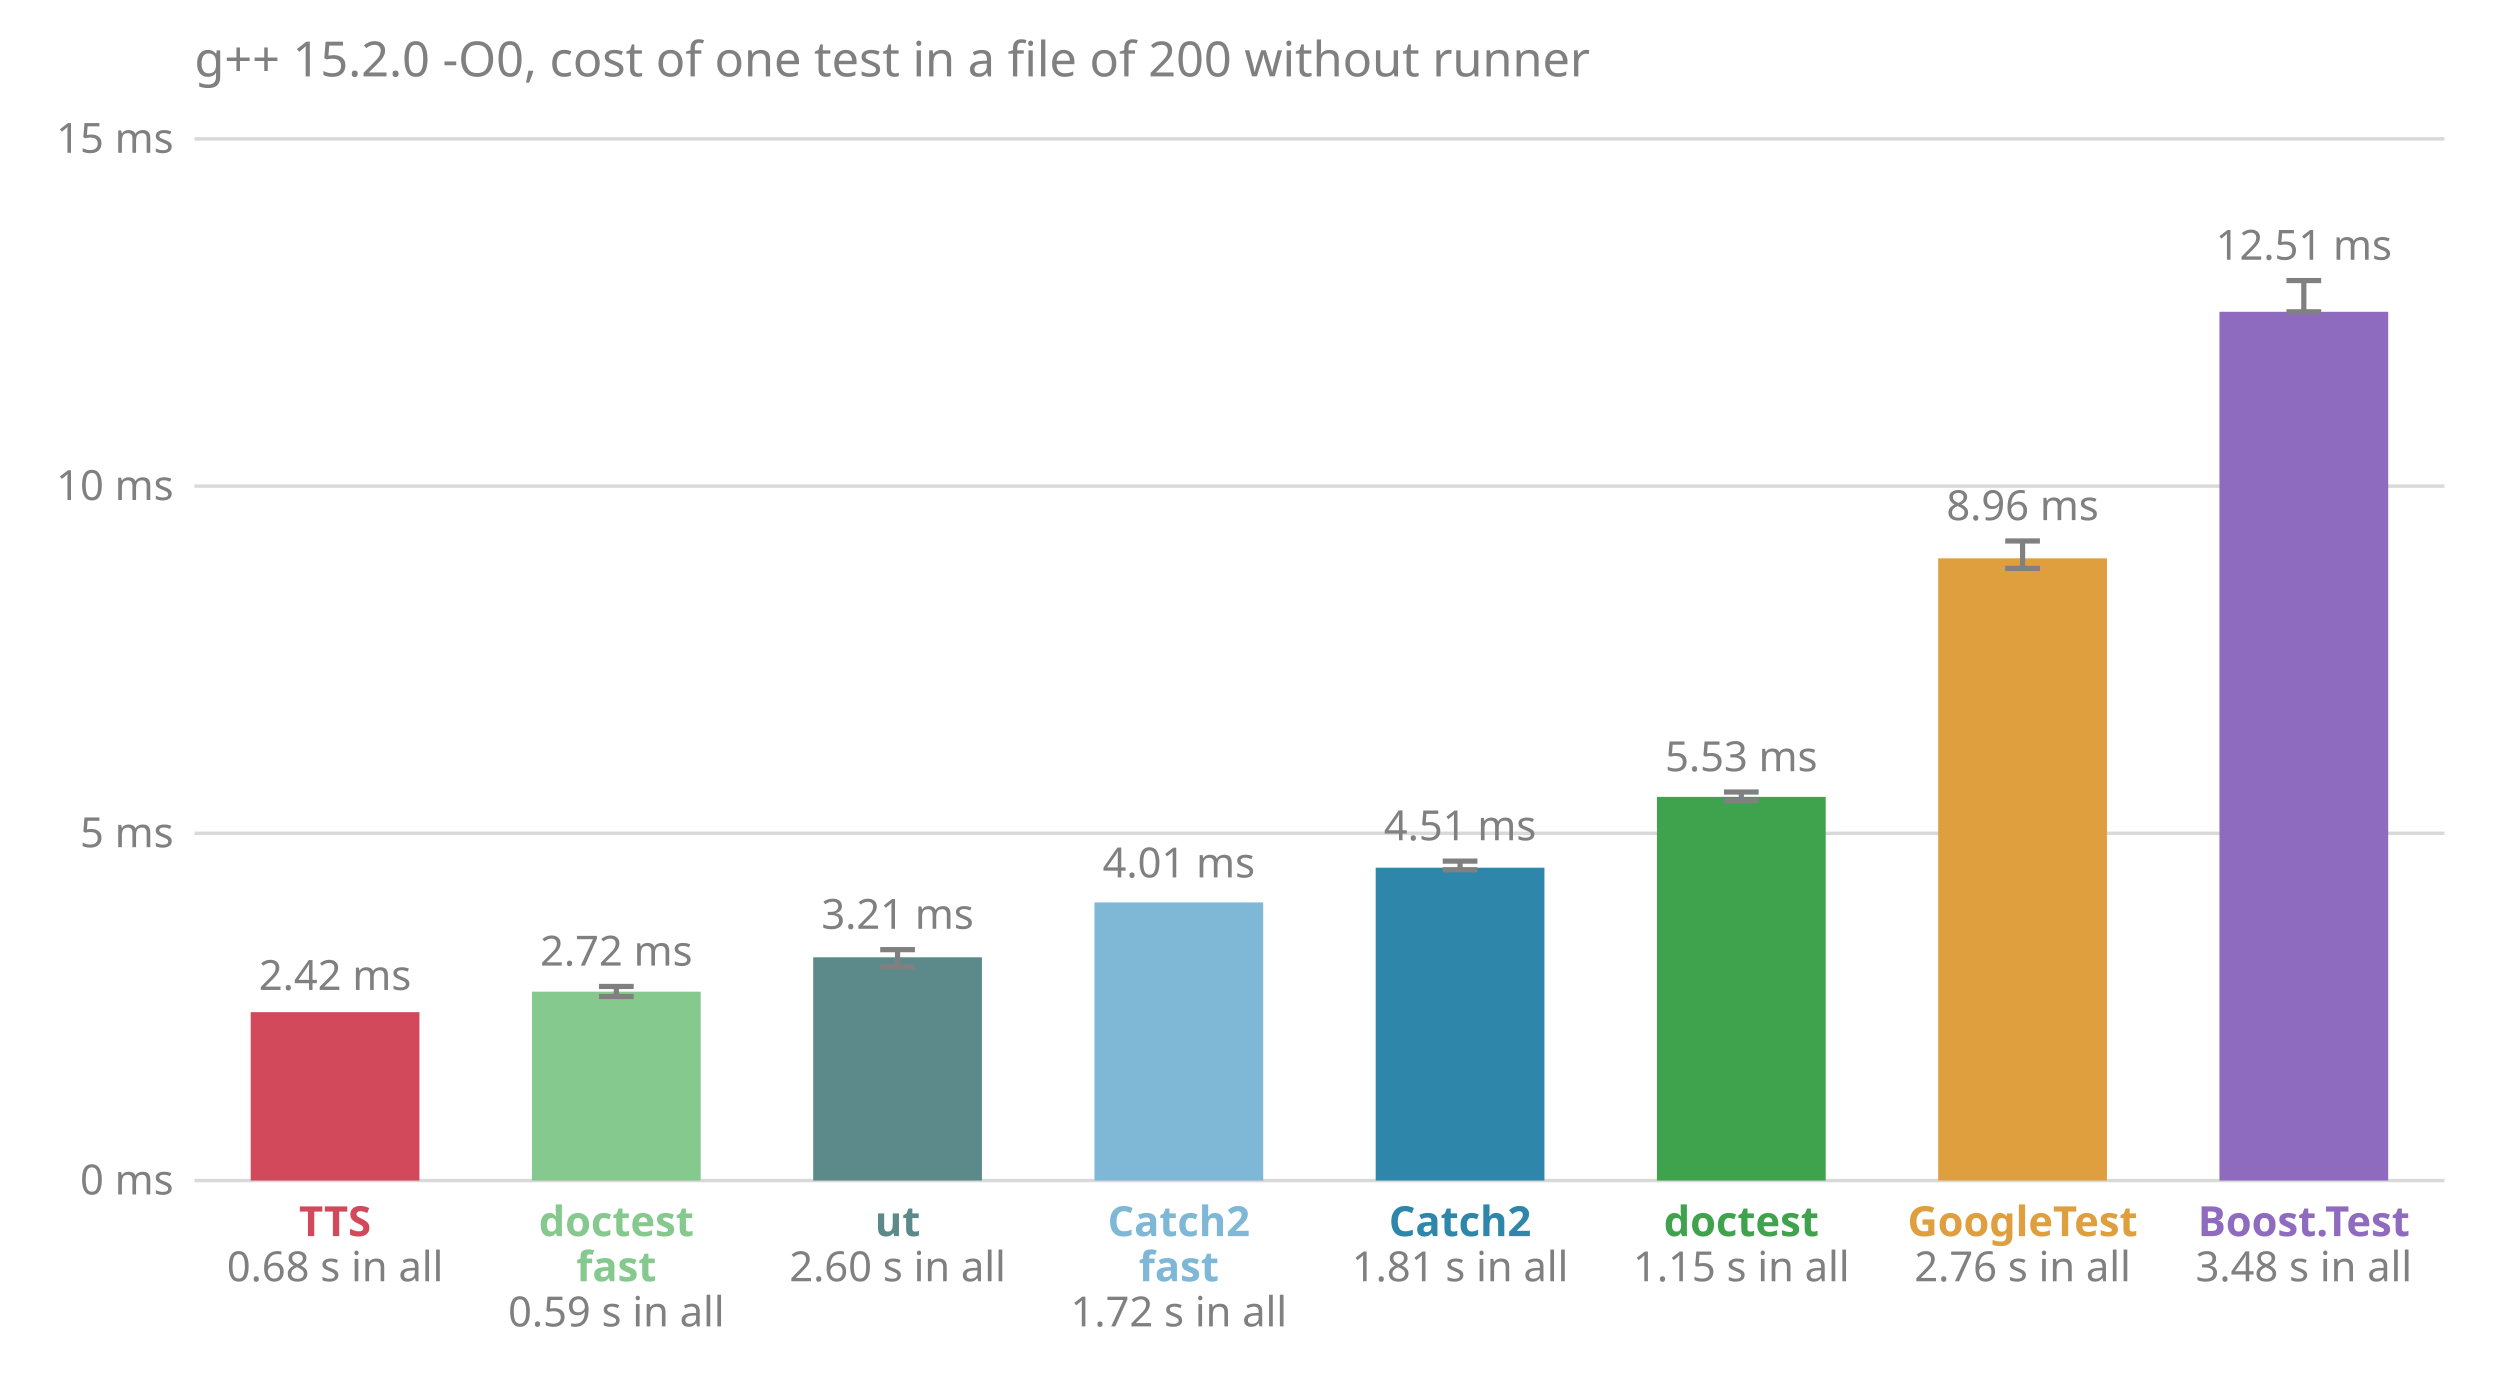
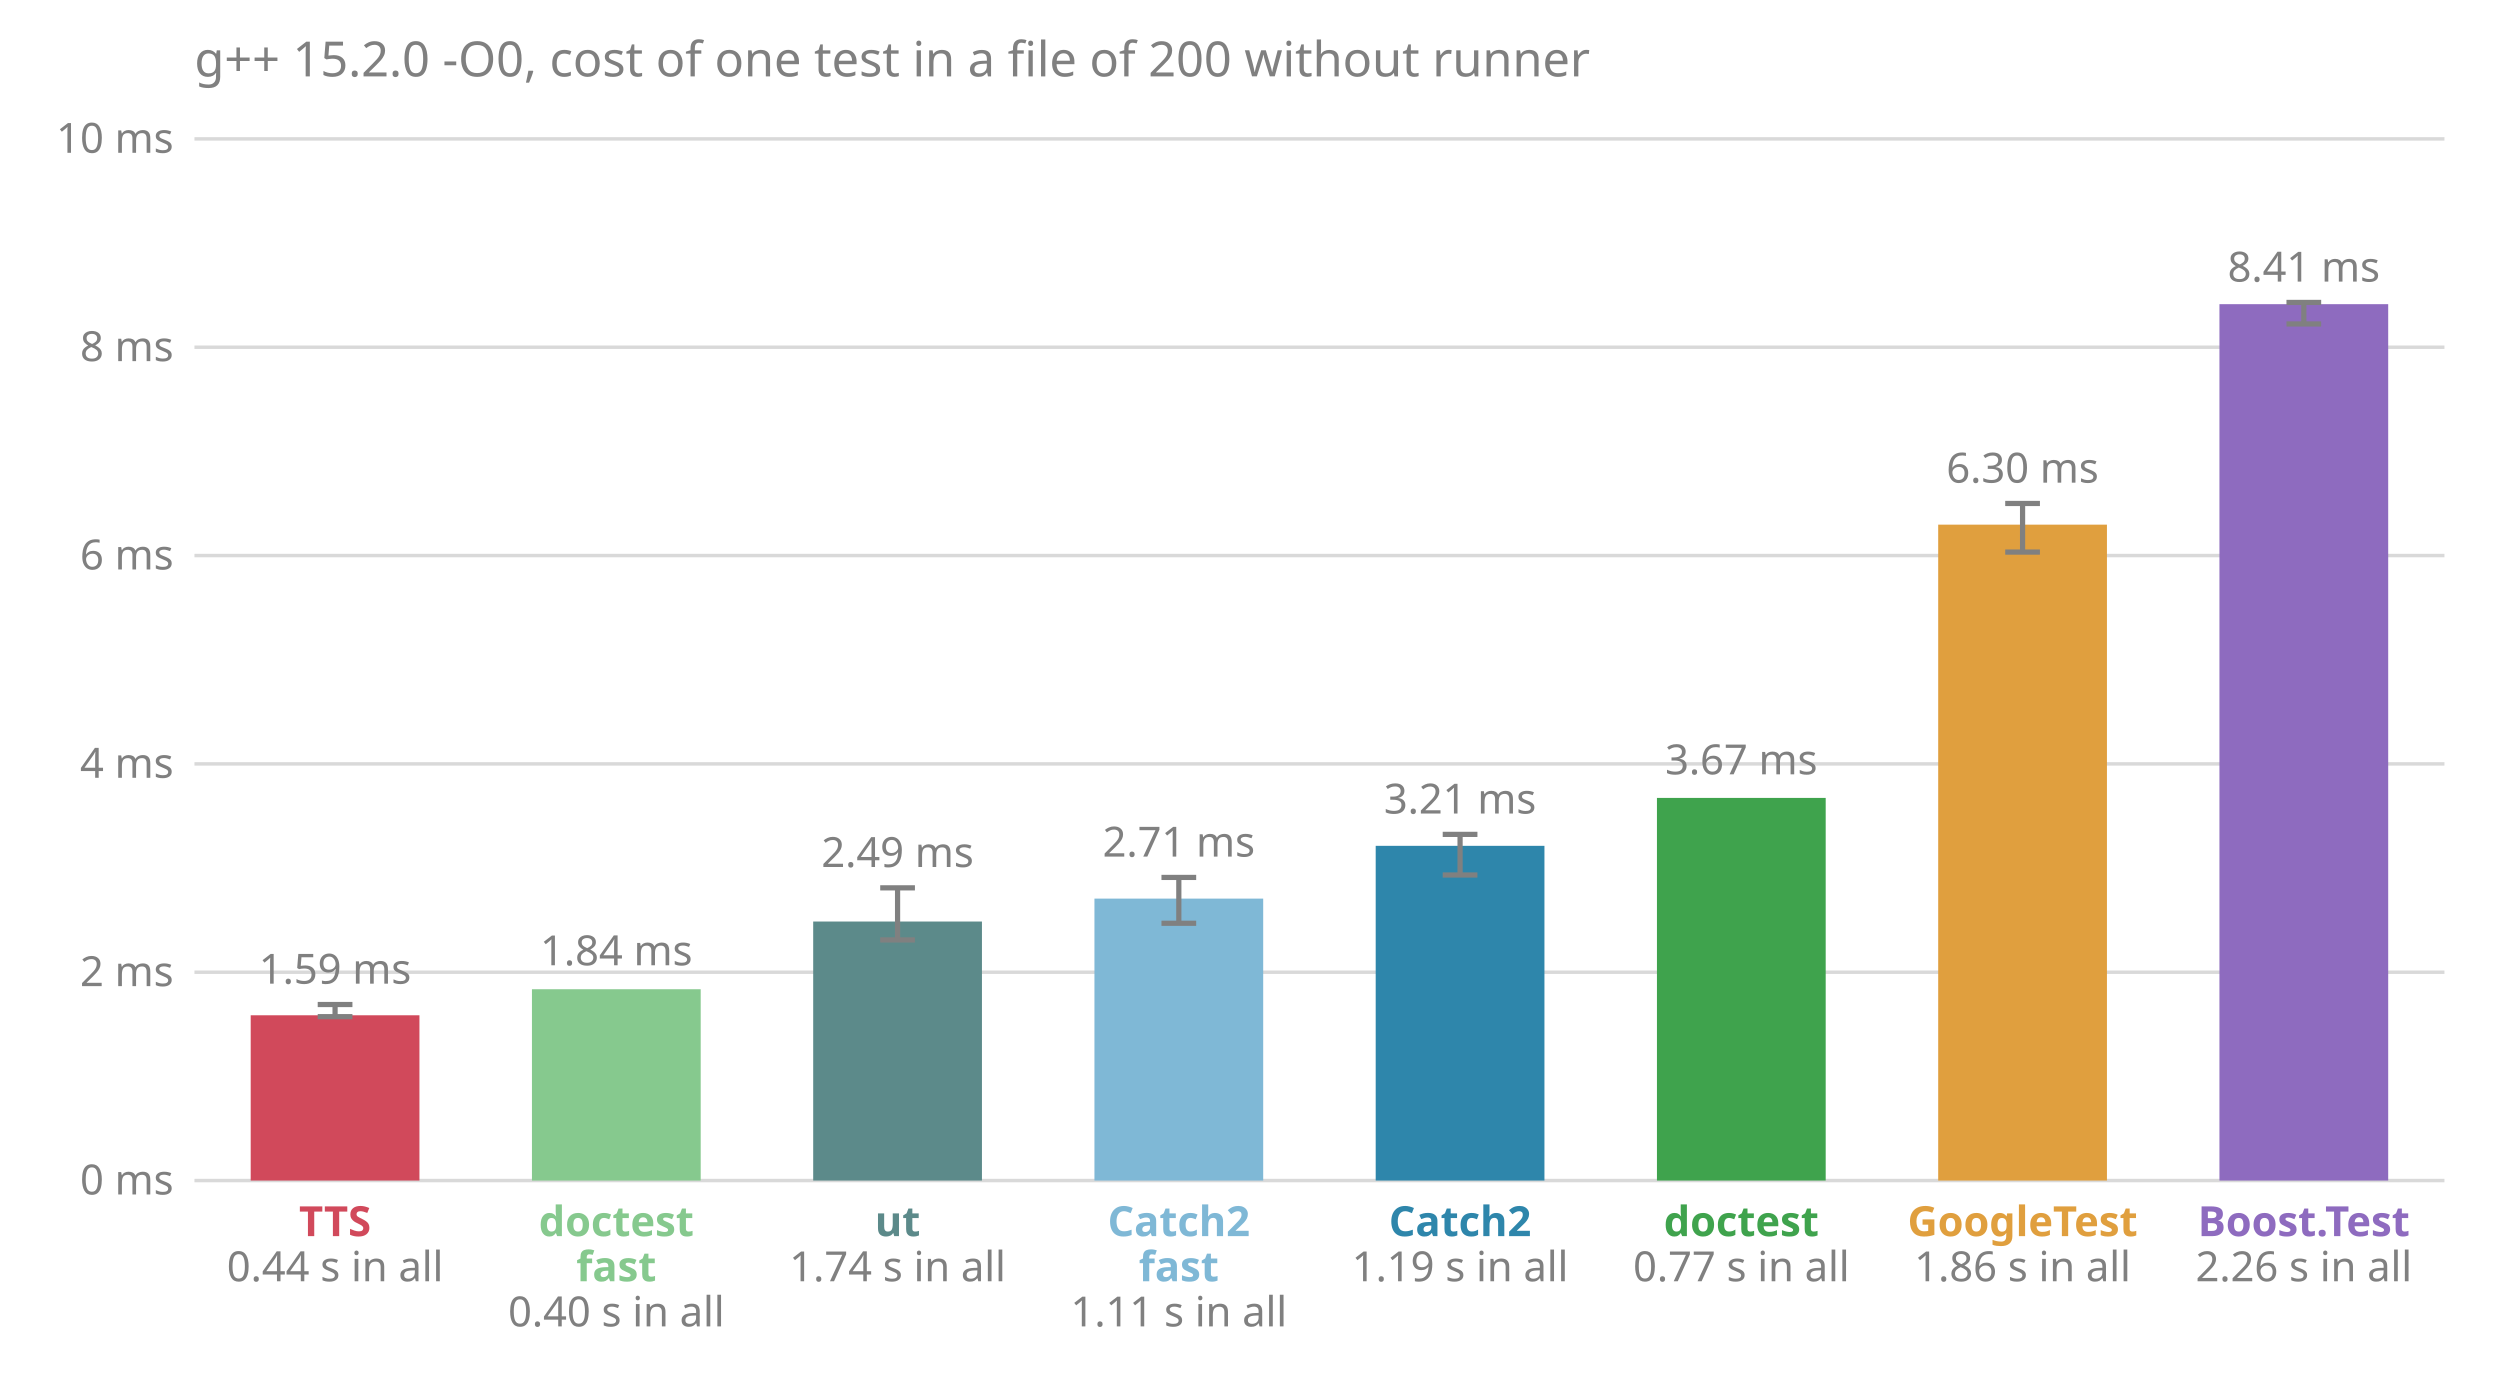
<svg xmlns="http://www.w3.org/2000/svg" viewBox="0 0 720 400" font-family="sans-serif" font-size="12">
  <text x="56.0" y="22.0" fill="#808080" font-size="14">g++ 15.2.0 -O0, cost of one test in a file of 200 without runner</text>
  <line x1="56.0" x2="704.0" y1="340.0" y2="340.0" stroke="#808080" stroke-opacity="0.3" />
  <text x="50.0" y="344.0" fill="#808080" text-anchor="end">0 ms</text>
-   <line x1="56.0" x2="704.0" y1="240.0" y2="240.0" stroke="#808080" stroke-opacity="0.3" />
-   <text x="50.0" y="244.0" fill="#808080" text-anchor="end">5 ms</text>
-   <line x1="56.0" x2="704.0" y1="140.0" y2="140.0" stroke="#808080" stroke-opacity="0.3" />
-   <text x="50.0" y="144.0" fill="#808080" text-anchor="end">10 ms</text>
+   <line x1="56.0" x2="704.0" y1="280.0" y2="280.0" stroke="#808080" stroke-opacity="0.3" />
+   <text x="50.0" y="284.0" fill="#808080" text-anchor="end">2 ms</text>
+   <line x1="56.0" x2="704.0" y1="220.0" y2="220.0" stroke="#808080" stroke-opacity="0.3" />
+   <text x="50.0" y="224.0" fill="#808080" text-anchor="end">4 ms</text>
+   <line x1="56.0" x2="704.0" y1="160.0" y2="160.0" stroke="#808080" stroke-opacity="0.3" />
+   <text x="50.0" y="164.0" fill="#808080" text-anchor="end">6 ms</text>
+   <line x1="56.0" x2="704.0" y1="100.0" y2="100.0" stroke="#808080" stroke-opacity="0.3" />
+   <text x="50.0" y="104.0" fill="#808080" text-anchor="end">8 ms</text>
  <line x1="56.0" x2="704.0" y1="40.0" y2="40.0" stroke="#808080" stroke-opacity="0.3" />
-   <text x="50.0" y="44.0" fill="#808080" text-anchor="end">15 ms</text>
-   <rect x="72.2" y="291.5" width="48.6" height="48.5" fill="#d1495b" />
-   <text x="96.5" y="285.1" fill="#808080" text-anchor="middle">2.42 ms</text>
+   <text x="50.0" y="44.0" fill="#808080" text-anchor="end">10 ms</text>
+   <rect x="72.2" y="292.4" width="48.6" height="47.6" fill="#d1495b" />
+   <line x1="96.5" x2="96.5" y1="292.8" y2="289.3" stroke="#808080" stroke-width="1.5" />
+   <line x1="91.5" x2="101.5" y1="292.8" y2="292.8" stroke="#808080" stroke-width="1.5" />
+   <line x1="91.5" x2="101.5" y1="289.3" y2="289.3" stroke="#808080" stroke-width="1.5" />
+   <text x="96.5" y="283.3" fill="#808080" text-anchor="middle">1.59 ms</text>
  <text x="96.5" y="356.0" fill="#d1495b" font-weight="bold" text-anchor="middle">TTS</text>
-   <text x="96.5" y="369.0" fill="#808080" text-anchor="middle">0.68 s in all</text>
-   <rect x="153.2" y="285.6" width="48.6" height="54.4" fill="#86c98e" />
-   <line x1="177.5" x2="177.5" y1="287.0" y2="284.1" stroke="#808080" stroke-width="1.5" />
-   <line x1="172.5" x2="182.5" y1="287.0" y2="287.0" stroke="#808080" stroke-width="1.5" />
-   <line x1="172.5" x2="182.5" y1="284.1" y2="284.1" stroke="#808080" stroke-width="1.5" />
-   <text x="177.5" y="278.1" fill="#808080" text-anchor="middle">2.72 ms</text>
+   <text x="96.5" y="369.0" fill="#808080" text-anchor="middle">0.44 s in all</text>
+   <rect x="153.2" y="284.9" width="48.6" height="55.1" fill="#86c98e" />
+   <text x="177.5" y="278.0" fill="#808080" text-anchor="middle">1.84 ms</text>
  <text x="177.5" y="356.0" fill="#86c98e" font-weight="bold" text-anchor="middle">doctest</text>
  <text x="177.5" y="369.0" fill="#86c98e" font-weight="bold" text-anchor="middle">fast</text>
-   <text x="177.5" y="382.0" fill="#808080" text-anchor="middle">0.59 s in all</text>
-   <rect x="234.2" y="275.7" width="48.6" height="64.3" fill="#5c8a8a" />
-   <line x1="258.5" x2="258.5" y1="278.5" y2="273.5" stroke="#808080" stroke-width="1.5" />
-   <line x1="253.5" x2="263.5" y1="278.5" y2="278.5" stroke="#808080" stroke-width="1.5" />
-   <line x1="253.5" x2="263.5" y1="273.5" y2="273.5" stroke="#808080" stroke-width="1.5" />
-   <text x="258.5" y="267.5" fill="#808080" text-anchor="middle">3.21 ms</text>
+   <text x="177.5" y="382.0" fill="#808080" text-anchor="middle">0.40 s in all</text>
+   <rect x="234.2" y="265.4" width="48.6" height="74.6" fill="#5c8a8a" />
+   <line x1="258.5" x2="258.5" y1="270.7" y2="255.7" stroke="#808080" stroke-width="1.5" />
+   <line x1="253.5" x2="263.5" y1="270.7" y2="270.7" stroke="#808080" stroke-width="1.5" />
+   <line x1="253.5" x2="263.5" y1="255.7" y2="255.7" stroke="#808080" stroke-width="1.5" />
+   <text x="258.5" y="249.7" fill="#808080" text-anchor="middle">2.49 ms</text>
  <text x="258.5" y="356.0" fill="#5c8a8a" font-weight="bold" text-anchor="middle">ut</text>
-   <text x="258.5" y="369.0" fill="#808080" text-anchor="middle">2.60 s in all</text>
-   <rect x="315.2" y="259.9" width="48.6" height="80.1" fill="#7fb8d6" />
-   <text x="339.5" y="252.7" fill="#808080" text-anchor="middle">4.01 ms</text>
+   <text x="258.5" y="369.0" fill="#808080" text-anchor="middle">1.74 s in all</text>
+   <rect x="315.2" y="258.8" width="48.6" height="81.2" fill="#7fb8d6" />
+   <line x1="339.5" x2="339.5" y1="265.9" y2="252.7" stroke="#808080" stroke-width="1.5" />
+   <line x1="334.5" x2="344.5" y1="265.9" y2="265.9" stroke="#808080" stroke-width="1.5" />
+   <line x1="334.5" x2="344.5" y1="252.7" y2="252.7" stroke="#808080" stroke-width="1.5" />
+   <text x="339.5" y="246.7" fill="#808080" text-anchor="middle">2.71 ms</text>
  <text x="339.5" y="356.0" fill="#7fb8d6" font-weight="bold" text-anchor="middle">Catch2</text>
  <text x="339.5" y="369.0" fill="#7fb8d6" font-weight="bold" text-anchor="middle">fast</text>
-   <text x="339.5" y="382.0" fill="#808080" text-anchor="middle">1.72 s in all</text>
-   <rect x="396.2" y="249.9" width="48.6" height="90.1" fill="#2e86ab" />
-   <line x1="420.5" x2="420.5" y1="250.5" y2="248.0" stroke="#808080" stroke-width="1.5" />
-   <line x1="415.5" x2="425.5" y1="250.5" y2="250.5" stroke="#808080" stroke-width="1.5" />
-   <line x1="415.5" x2="425.5" y1="248.0" y2="248.0" stroke="#808080" stroke-width="1.5" />
-   <text x="420.5" y="242.0" fill="#808080" text-anchor="middle">4.51 ms</text>
+   <text x="339.5" y="382.0" fill="#808080" text-anchor="middle">1.11 s in all</text>
+   <rect x="396.2" y="243.6" width="48.6" height="96.4" fill="#2e86ab" />
+   <line x1="420.5" x2="420.5" y1="252.0" y2="240.3" stroke="#808080" stroke-width="1.5" />
+   <line x1="415.5" x2="425.5" y1="252.0" y2="252.0" stroke="#808080" stroke-width="1.5" />
+   <line x1="415.5" x2="425.5" y1="240.3" y2="240.3" stroke="#808080" stroke-width="1.5" />
+   <text x="420.5" y="234.3" fill="#808080" text-anchor="middle">3.21 ms</text>
  <text x="420.5" y="356.0" fill="#2e86ab" font-weight="bold" text-anchor="middle">Catch2</text>
-   <text x="420.5" y="369.0" fill="#808080" text-anchor="middle">1.81 s in all</text>
-   <rect x="477.2" y="229.5" width="48.6" height="110.5" fill="#3fa34d" />
-   <line x1="501.5" x2="501.5" y1="230.6" y2="228.1" stroke="#808080" stroke-width="1.5" />
-   <line x1="496.5" x2="506.5" y1="230.6" y2="230.6" stroke="#808080" stroke-width="1.5" />
-   <line x1="496.5" x2="506.5" y1="228.1" y2="228.1" stroke="#808080" stroke-width="1.5" />
-   <text x="501.5" y="222.1" fill="#808080" text-anchor="middle">5.53 ms</text>
+   <text x="420.5" y="369.0" fill="#808080" text-anchor="middle">1.19 s in all</text>
+   <rect x="477.2" y="229.8" width="48.6" height="110.2" fill="#3fa34d" />
+   <text x="501.5" y="223.0" fill="#808080" text-anchor="middle">3.67 ms</text>
  <text x="501.5" y="356.0" fill="#3fa34d" font-weight="bold" text-anchor="middle">doctest</text>
-   <text x="501.5" y="369.0" fill="#808080" text-anchor="middle">1.15 s in all</text>
-   <rect x="558.2" y="160.8" width="48.6" height="179.2" fill="#e09f3e" />
-   <line x1="582.5" x2="582.5" y1="163.7" y2="155.8" stroke="#808080" stroke-width="1.5" />
-   <line x1="577.5" x2="587.5" y1="163.7" y2="163.7" stroke="#808080" stroke-width="1.5" />
-   <line x1="577.5" x2="587.5" y1="155.8" y2="155.8" stroke="#808080" stroke-width="1.5" />
-   <text x="582.5" y="149.8" fill="#808080" text-anchor="middle">8.96 ms</text>
+   <text x="501.5" y="369.0" fill="#808080" text-anchor="middle">0.77 s in all</text>
+   <rect x="558.2" y="151.1" width="48.6" height="188.9" fill="#e09f3e" />
+   <line x1="582.5" x2="582.5" y1="159.0" y2="145.0" stroke="#808080" stroke-width="1.5" />
+   <line x1="577.5" x2="587.5" y1="159.0" y2="159.0" stroke="#808080" stroke-width="1.5" />
+   <line x1="577.5" x2="587.5" y1="145.0" y2="145.0" stroke="#808080" stroke-width="1.5" />
+   <text x="582.5" y="139.0" fill="#808080" text-anchor="middle">6.30 ms</text>
  <text x="582.5" y="356.0" fill="#e09f3e" font-weight="bold" text-anchor="middle">GoogleTest</text>
-   <text x="582.5" y="369.0" fill="#808080" text-anchor="middle">2.76 s in all</text>
-   <rect x="639.2" y="89.8" width="48.6" height="250.2" fill="#8e6bbf" />
-   <line x1="663.5" x2="663.5" y1="89.8" y2="80.8" stroke="#808080" stroke-width="1.5" />
-   <line x1="658.5" x2="668.5" y1="89.8" y2="89.8" stroke="#808080" stroke-width="1.5" />
-   <line x1="658.5" x2="668.5" y1="80.8" y2="80.8" stroke="#808080" stroke-width="1.5" />
-   <text x="663.5" y="74.8" fill="#808080" text-anchor="middle">12.51 ms</text>
+   <text x="582.5" y="369.0" fill="#808080" text-anchor="middle">1.86 s in all</text>
+   <rect x="639.2" y="87.6" width="48.6" height="252.4" fill="#8e6bbf" />
+   <line x1="663.5" x2="663.5" y1="93.3" y2="87.1" stroke="#808080" stroke-width="1.5" />
+   <line x1="658.5" x2="668.5" y1="93.3" y2="93.3" stroke="#808080" stroke-width="1.5" />
+   <line x1="658.5" x2="668.5" y1="87.1" y2="87.1" stroke="#808080" stroke-width="1.5" />
+   <text x="663.5" y="81.1" fill="#808080" text-anchor="middle">8.41 ms</text>
  <text x="663.5" y="356.0" fill="#8e6bbf" font-weight="bold" text-anchor="middle">Boost.Test</text>
-   <text x="663.5" y="369.0" fill="#808080" text-anchor="middle">3.48 s in all</text>
+   <text x="663.5" y="369.0" fill="#808080" text-anchor="middle">2.26 s in all</text>
</svg>
